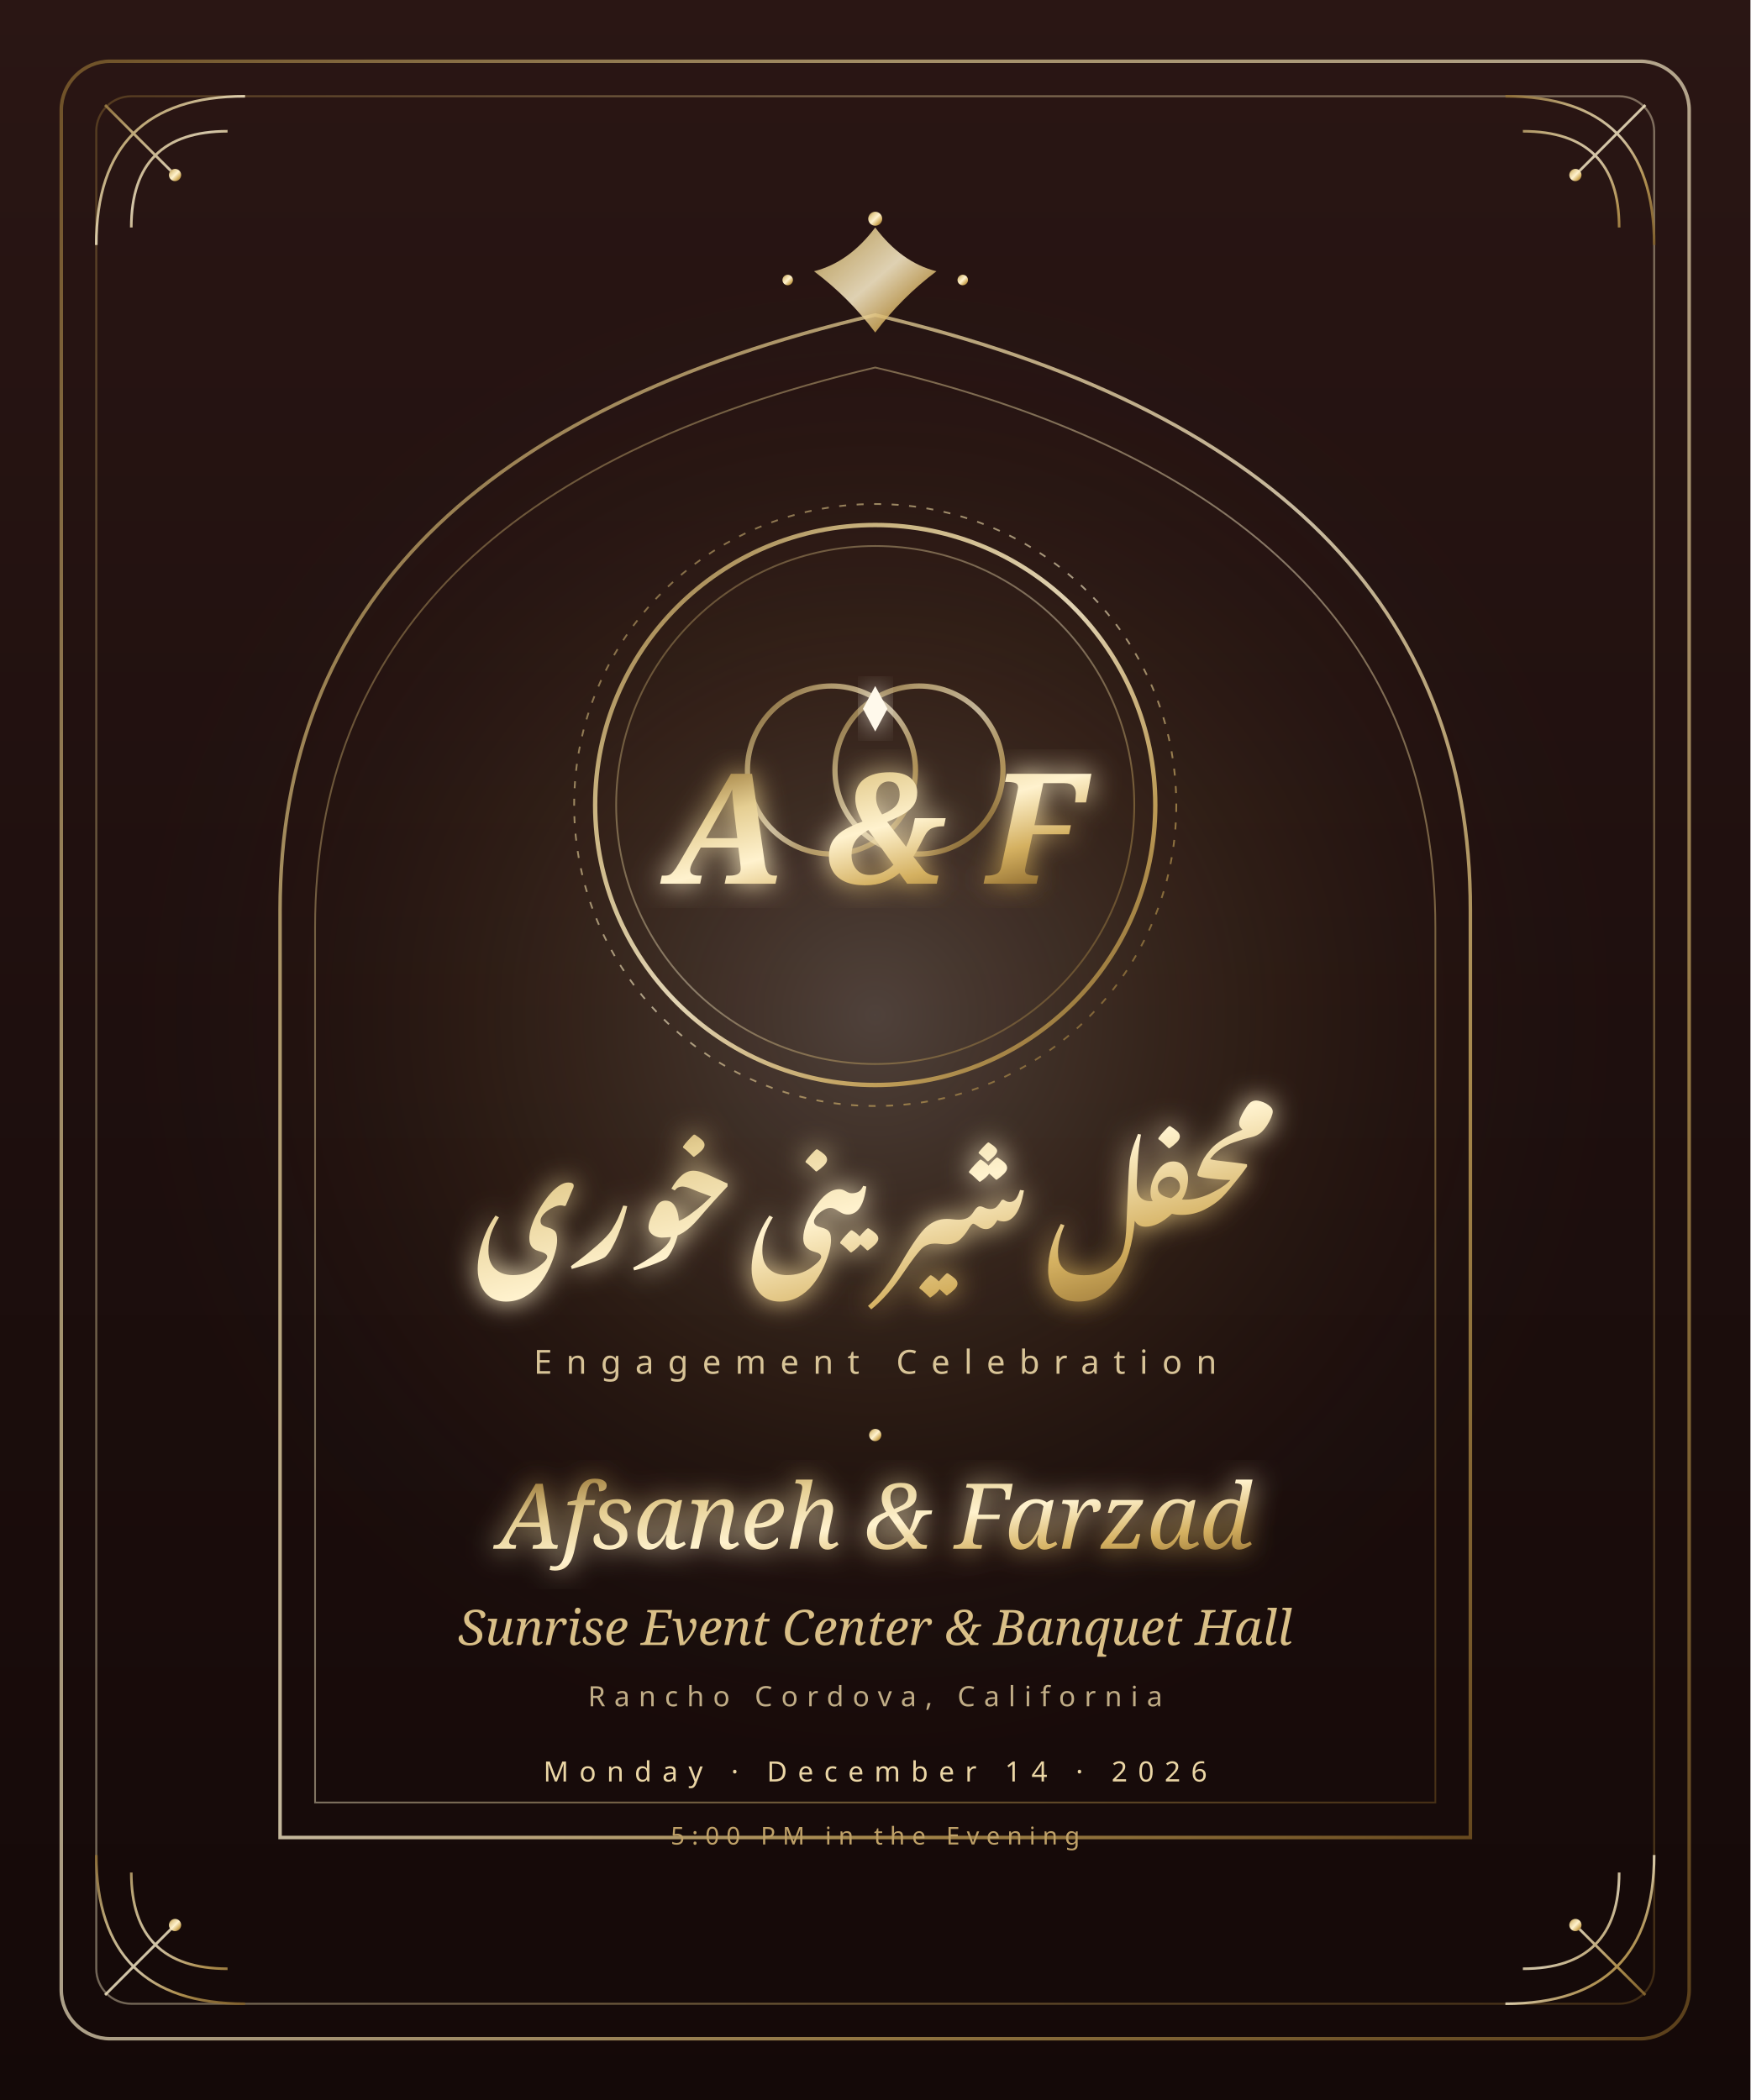
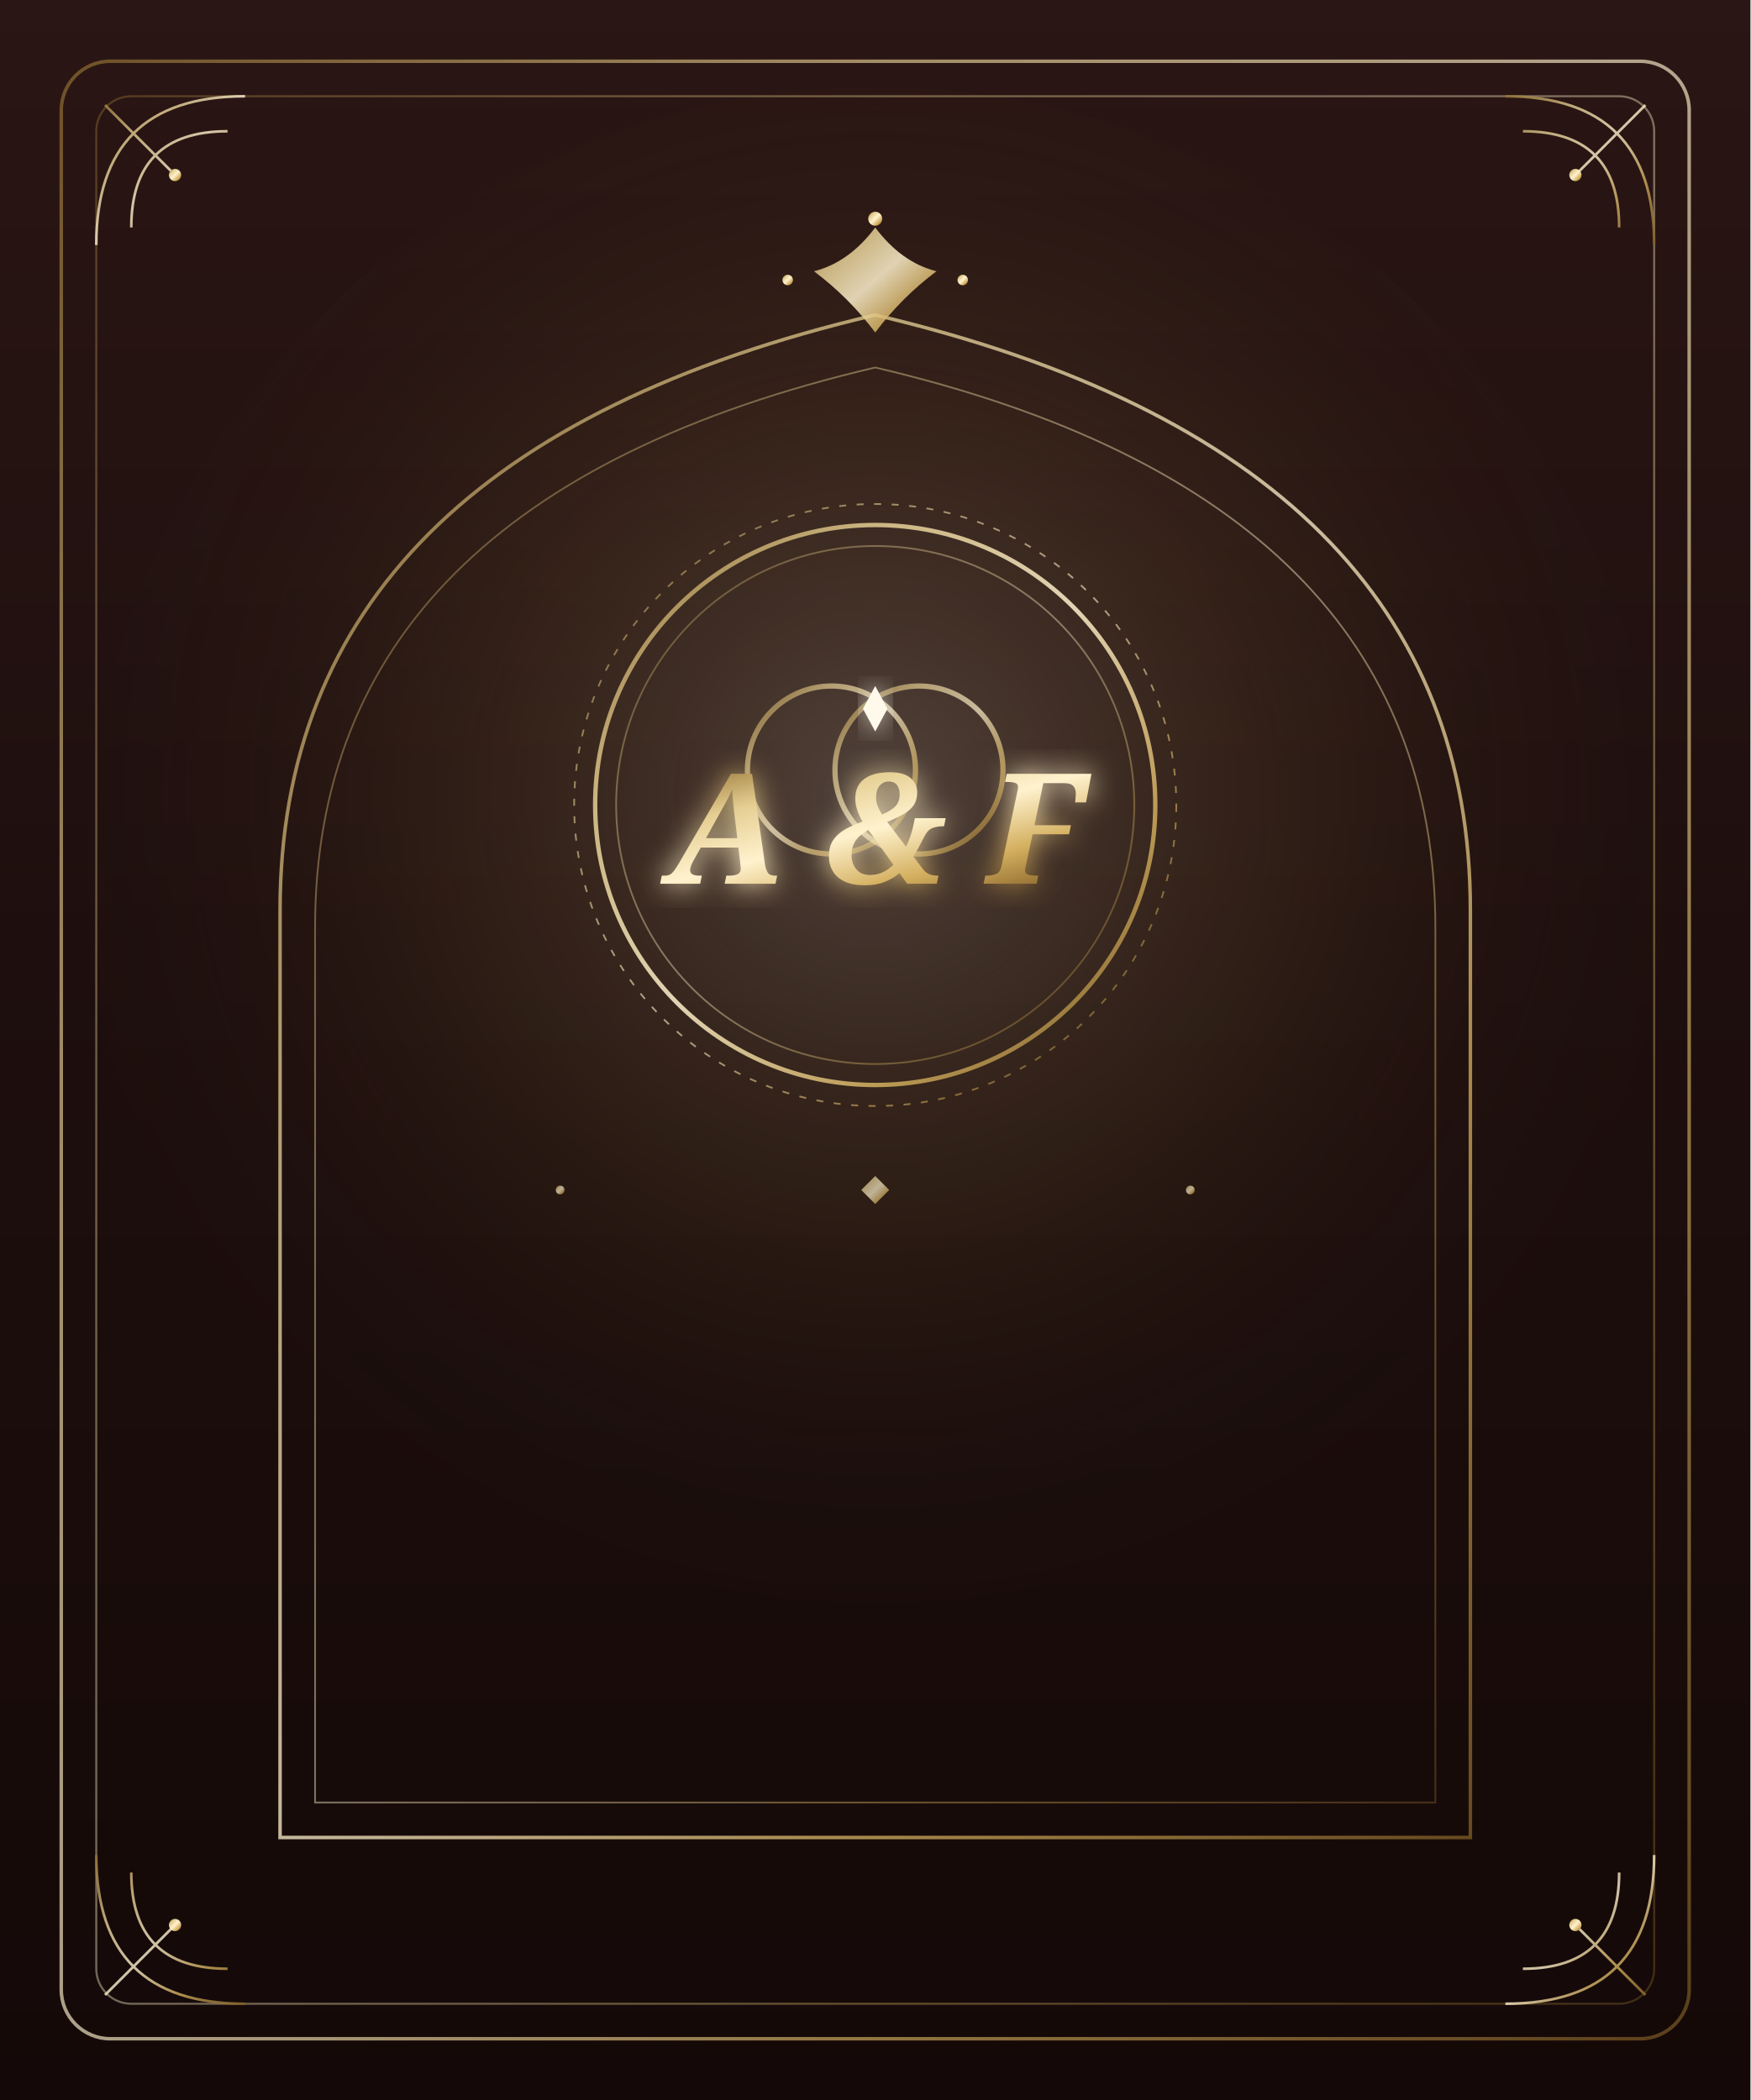
<svg xmlns="http://www.w3.org/2000/svg" viewBox="0 0 1000 1200" width="1000" height="1200">
  <defs>
    <linearGradient id="bgGrad" x1="0%" y1="0%" x2="0%" y2="100%">
      <stop offset="0%" stop-color="#2a1614" />
-       <stop offset="50%" stop-color="#1e0f0e" />
+       <stop offset="45%" stop-color="#1e0f0e" />
      <stop offset="100%" stop-color="#140908" />
    </linearGradient>
    <linearGradient id="gold" x1="0%" y1="0%" x2="100%" y2="100%">
      <stop offset="0%" stop-color="#947132" />
      <stop offset="25%" stop-color="#e5ce92" />
      <stop offset="50%" stop-color="#fff2ce" />
      <stop offset="75%" stop-color="#d4b060" />
      <stop offset="100%" stop-color="#805d25" />
    </linearGradient>
-     <linearGradient id="goldSoft" x1="0%" y1="0%" x2="0%" y2="100%">
-       <stop offset="0%" stop-color="#ebd8a8" />
-       <stop offset="50%" stop-color="#ba9652" />
-       <stop offset="100%" stop-color="#8a672c" />
-     </linearGradient>
-     <radialGradient id="centerGlow" cx="50%" cy="50%" r="50%">
+     <radialGradient id="centerGlow" cx="50%" cy="45%" r="55%">
      <stop offset="0%" stop-color="#fdf4db" stop-opacity="0.22" />
      <stop offset="50%" stop-color="#d4b060" stop-opacity="0.08" />
      <stop offset="100%" stop-color="#140908" stop-opacity="0" />
    </radialGradient>
    <filter id="glow" x="-20%" y="-20%" width="140%" height="140%">
      <feGaussianBlur stdDeviation="8" result="blur" />
      <feComposite in="SourceGraphic" in2="blur" operator="over" />
    </filter>
  </defs>
  <rect width="1000" height="1200" fill="url(#bgGrad)" />
-   <circle cx="500" cy="580" r="450" fill="url(#centerGlow)" />
+   <circle cx="500" cy="500" r="450" fill="url(#centerGlow)" />
  <rect x="35" y="35" width="930" height="1130" rx="28" fill="none" stroke="url(#gold)" stroke-width="2" opacity="0.65" />
  <rect x="55" y="55" width="890" height="1090" rx="20" fill="none" stroke="url(#gold)" stroke-width="1.2" opacity="0.4" />
  <path d="M55,140 Q55,55 140,55 M75,130 Q75,75 130,75 M60,60 L100,100" fill="none" stroke="url(#gold)" stroke-width="1.5" opacity="0.8" />
  <circle cx="100" cy="100" r="3.5" fill="url(#gold)" />
  <path d="M945,140 Q945,55 860,55 M925,130 Q925,75 870,75 M940,60 L900,100" fill="none" stroke="url(#gold)" stroke-width="1.5" opacity="0.8" />
  <circle cx="900" cy="100" r="3.5" fill="url(#gold)" />
  <path d="M55,1060 Q55,1145 140,1145 M75,1070 Q75,1125 130,1125 M60,1140 L100,1100" fill="none" stroke="url(#gold)" stroke-width="1.5" opacity="0.8" />
  <circle cx="100" cy="1100" r="3.5" fill="url(#gold)" />
  <path d="M945,1060 Q945,1145 860,1145 M925,1070 Q925,1125 870,1125 M940,1140 L900,1100" fill="none" stroke="url(#gold)" stroke-width="1.5" opacity="0.8" />
  <circle cx="900" cy="1100" r="3.5" fill="url(#gold)" />
  <path d="M 160,1050 L 160,520 Q 160,260 500,180 Q 840,260 840,520 L 840,1050 Z" fill="none" stroke="url(#gold)" stroke-width="2" opacity="0.75" />
  <path d="M 180,1030 L 180,530 Q 180,285 500,210 Q 820,285 820,530 L 820,1030 Z" fill="none" stroke="url(#gold)" stroke-width="1" opacity="0.45" />
  <g transform="translate(500, 160)">
    <path d="M 0,-30 Q 15,-10 35,-5 Q 15,10 0,30 Q -15,10 -35,-5 Q -15,-10 0,-30 Z" fill="url(#gold)" opacity="0.85" />
    <circle cx="0" cy="-35" r="4" fill="url(#gold)" />
    <circle cx="-50" cy="0" r="3" fill="url(#gold)" />
    <circle cx="50" cy="0" r="3" fill="url(#gold)" />
    <line x1="-150" y1="20" x2="-60" y2="20" stroke="url(#gold)" stroke-width="1" opacity="0.6" />
    <line x1="60" y1="20" x2="150" y2="20" stroke="url(#gold)" stroke-width="1" opacity="0.6" />
  </g>
  <circle cx="500" cy="460" r="160" fill="none" stroke="url(#gold)" stroke-width="2.5" opacity="0.85" />
  <circle cx="500" cy="460" r="172" fill="none" stroke="url(#gold)" stroke-width="1" stroke-dasharray="4,6" opacity="0.6" />
  <circle cx="500" cy="460" r="148" fill="none" stroke="url(#gold)" stroke-width="1" opacity="0.4" />
  <g transform="translate(500, 460)">
    <ellipse cx="-25" cy="-20" rx="48" ry="48" fill="none" stroke="url(#gold)" stroke-width="3" opacity="0.7" />
    <ellipse cx="25" cy="-20" rx="48" ry="48" fill="none" stroke="url(#gold)" stroke-width="3" opacity="0.7" />
    <path d="M 0,-68 L 7,-55 L 0,-42 L -7,-55 Z" fill="#fff9eb" filter="url(#glow)" />
    <text x="0" y="45" font-family="'Playfair Display', 'Cormorant Garamond', serif" font-size="88" font-style="italic" font-weight="600" text-anchor="middle" fill="url(#gold)" filter="url(#glow)">A &amp; F</text>
  </g>
-   <text x="500" y="720" font-family="'Nastaliq Embedded', 'Noto Nastaliq Urdu', 'IranNastaliq', serif" font-size="64" text-anchor="middle" fill="url(#gold)" filter="url(#glow)">محفل شیرینی خوری</text>
-   <text x="500" y="785" font-family="'Jost', 'Avenir Next', sans-serif" font-size="19" letter-spacing="8" text-transform="uppercase" text-anchor="middle" fill="#ebd6a5" opacity="0.9">Engagement Celebration</text>
-   <line x1="320" y1="820" x2="680" y2="820" stroke="url(#gold)" stroke-width="1" opacity="0.6" />
-   <circle cx="500" cy="820" r="3.5" fill="url(#gold)" />
-   <text x="500" y="885" font-family="'Playfair Display', 'Bodoni 72', serif" font-size="52" font-style="italic" text-anchor="middle" fill="url(#gold)" filter="url(#glow)">Afsaneh &amp; Farzad</text>
-   <text x="500" y="940" font-family="'Cormorant Garamond', Georgia, serif" font-size="28" font-style="italic" text-anchor="middle" fill="#d9bf87">Sunrise Event Center &amp; Banquet Hall</text>
-   <text x="500" y="975" font-family="'Jost', sans-serif" font-size="16" letter-spacing="5" text-transform="uppercase" text-anchor="middle" fill="#ebd6a5" opacity="0.8">Rancho Cordova, California</text>
-   <g transform="translate(500, 1030)">
-     <line x1="-120" y1="0" x2="120" y2="0" stroke="url(#gold)" stroke-width="1" opacity="0.5" />
-     <text x="0" y="-12" font-family="'Jost', sans-serif" font-size="16" letter-spacing="6" text-transform="uppercase" text-anchor="middle" fill="#ebd6a5">Monday · December 14 · 2026</text>
-     <text x="0" y="24" font-family="'Jost', sans-serif" font-size="14" letter-spacing="4" text-transform="uppercase" text-anchor="middle" fill="#bfa168">5:00 PM in the Evening</text>
+   <g transform="translate(500, 680)" opacity="0.7">
+     <line x1="-180" y1="0" x2="-40" y2="0" stroke="url(#gold)" stroke-width="1" />
+     <line x1="40" y1="0" x2="180" y2="0" stroke="url(#gold)" stroke-width="1" />
+     <path d="M 0,-8 L 8,0 L 0,8 L -8,0 Z" fill="url(#gold)" />
+     <circle cx="-180" cy="0" r="2.5" fill="url(#gold)" />
+     <circle cx="180" cy="0" r="2.5" fill="url(#gold)" />
  </g>
</svg>
